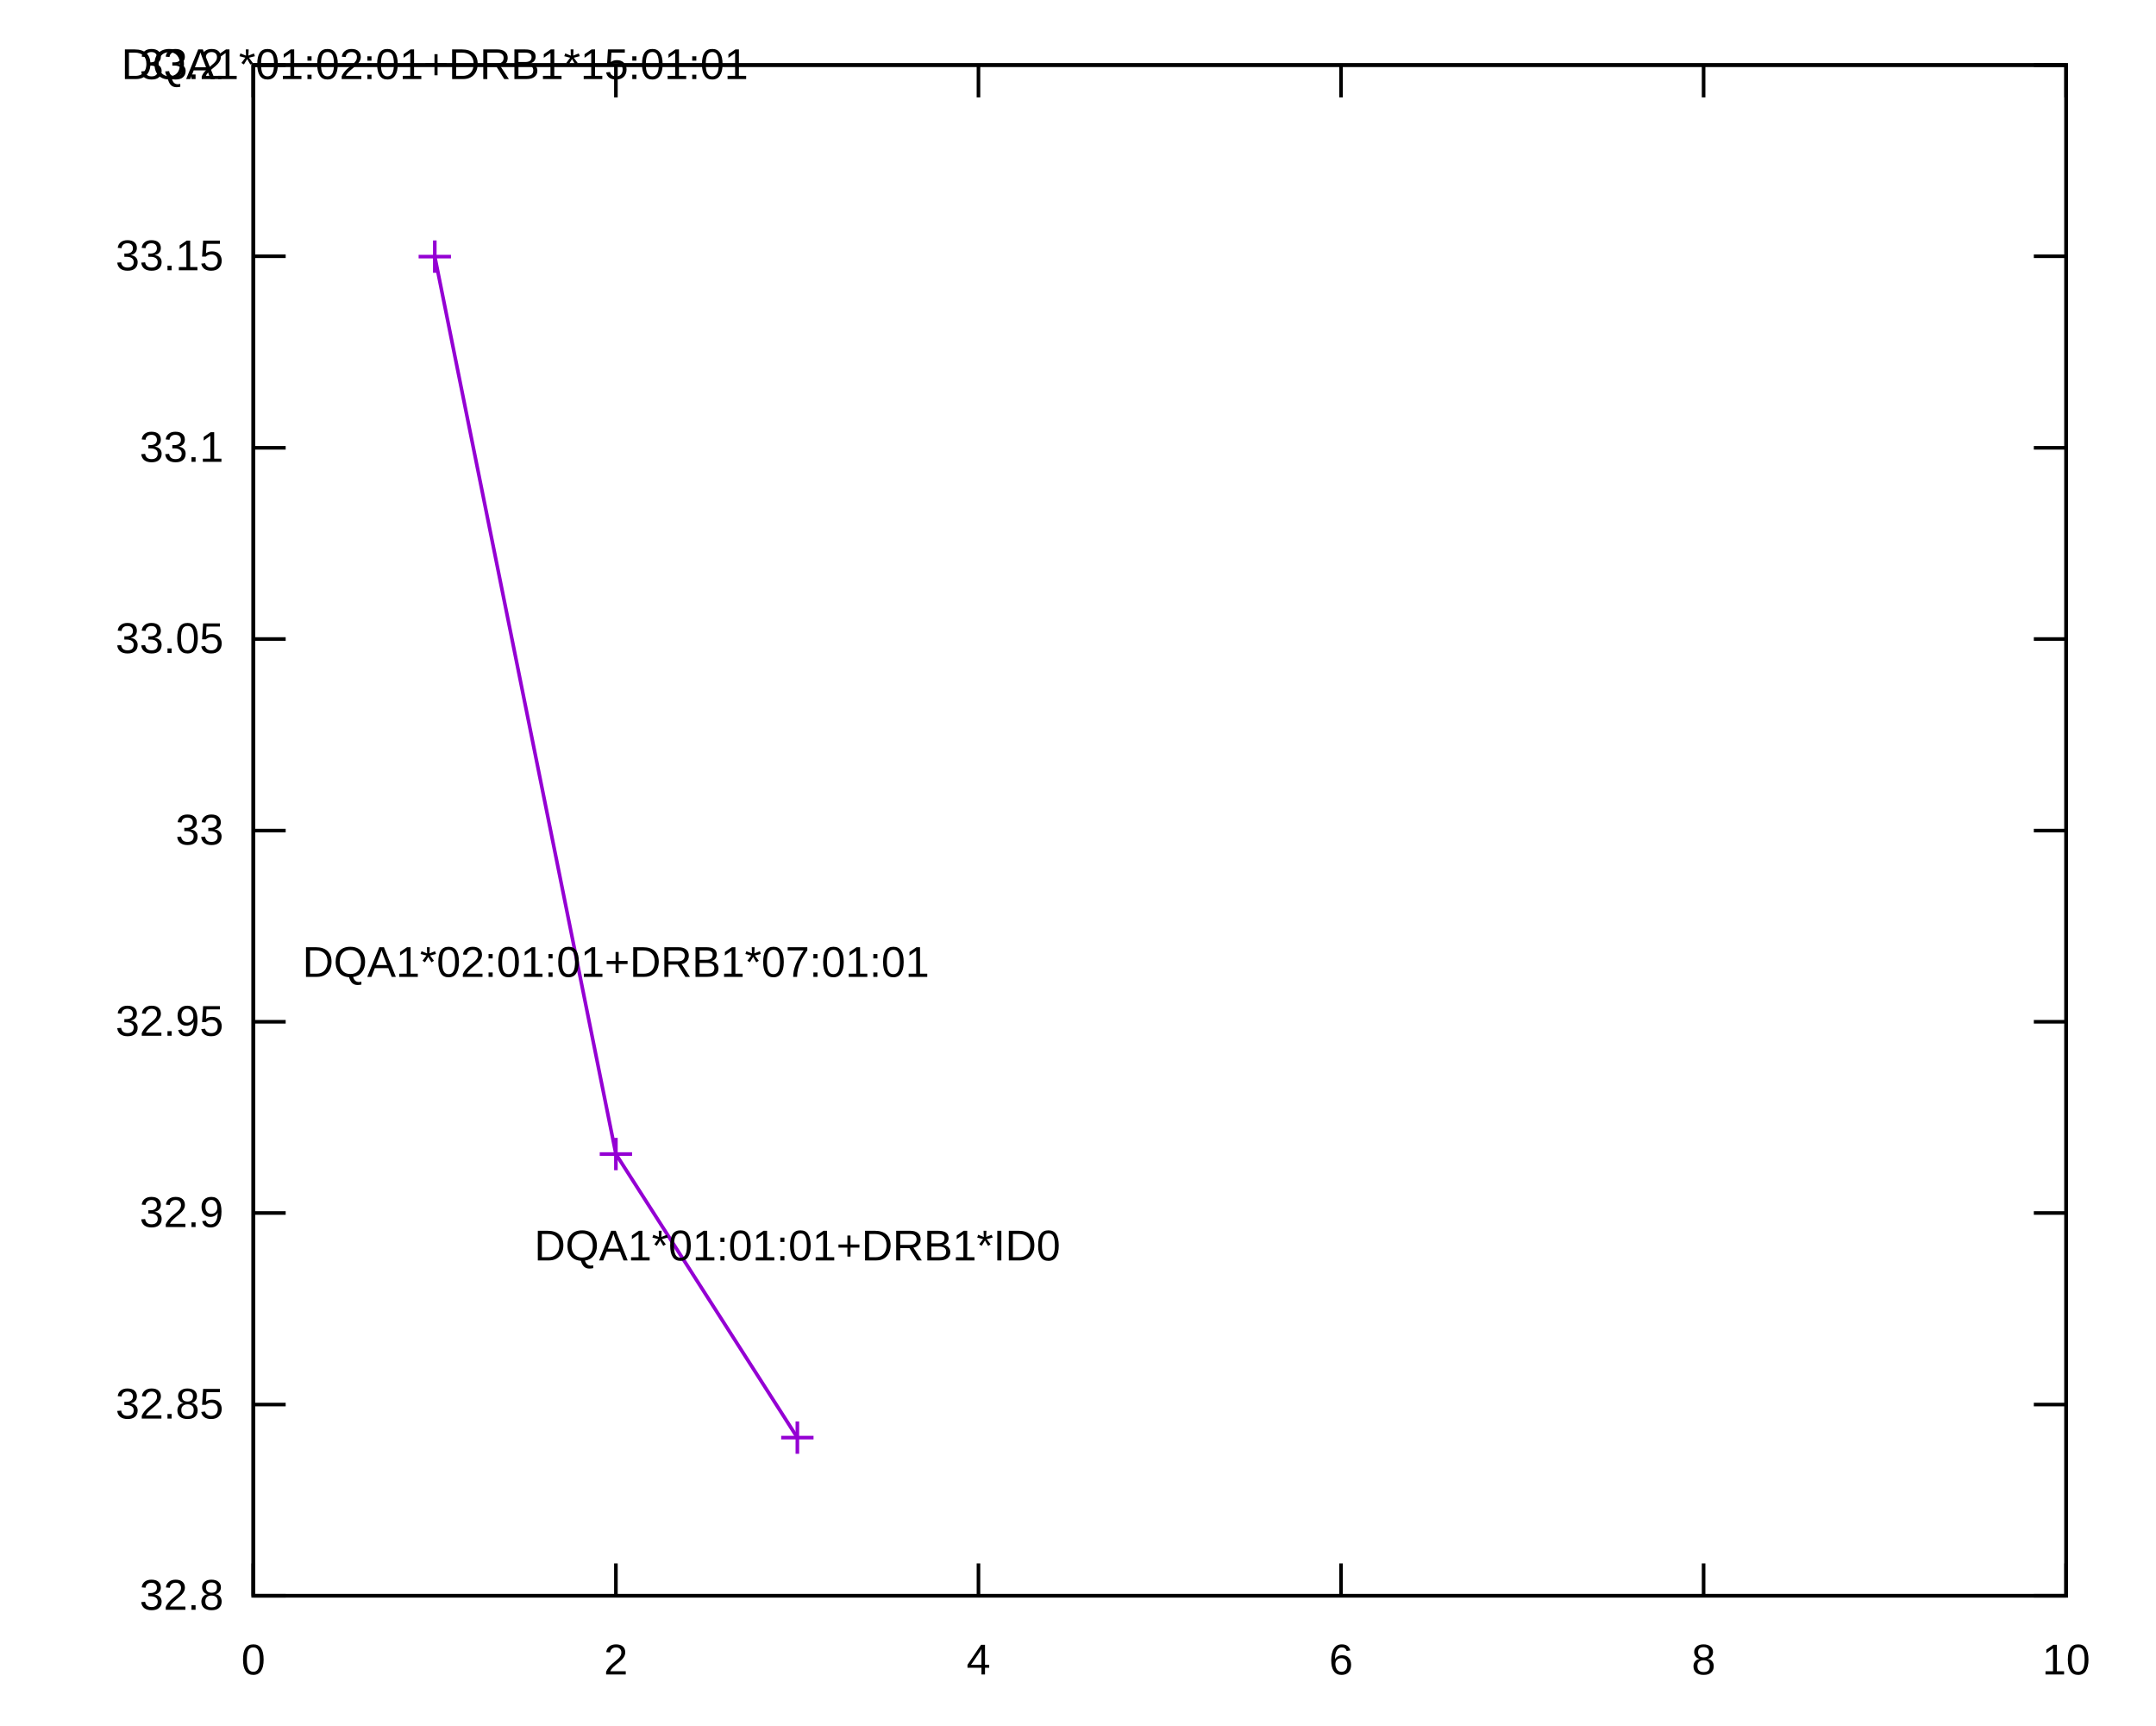
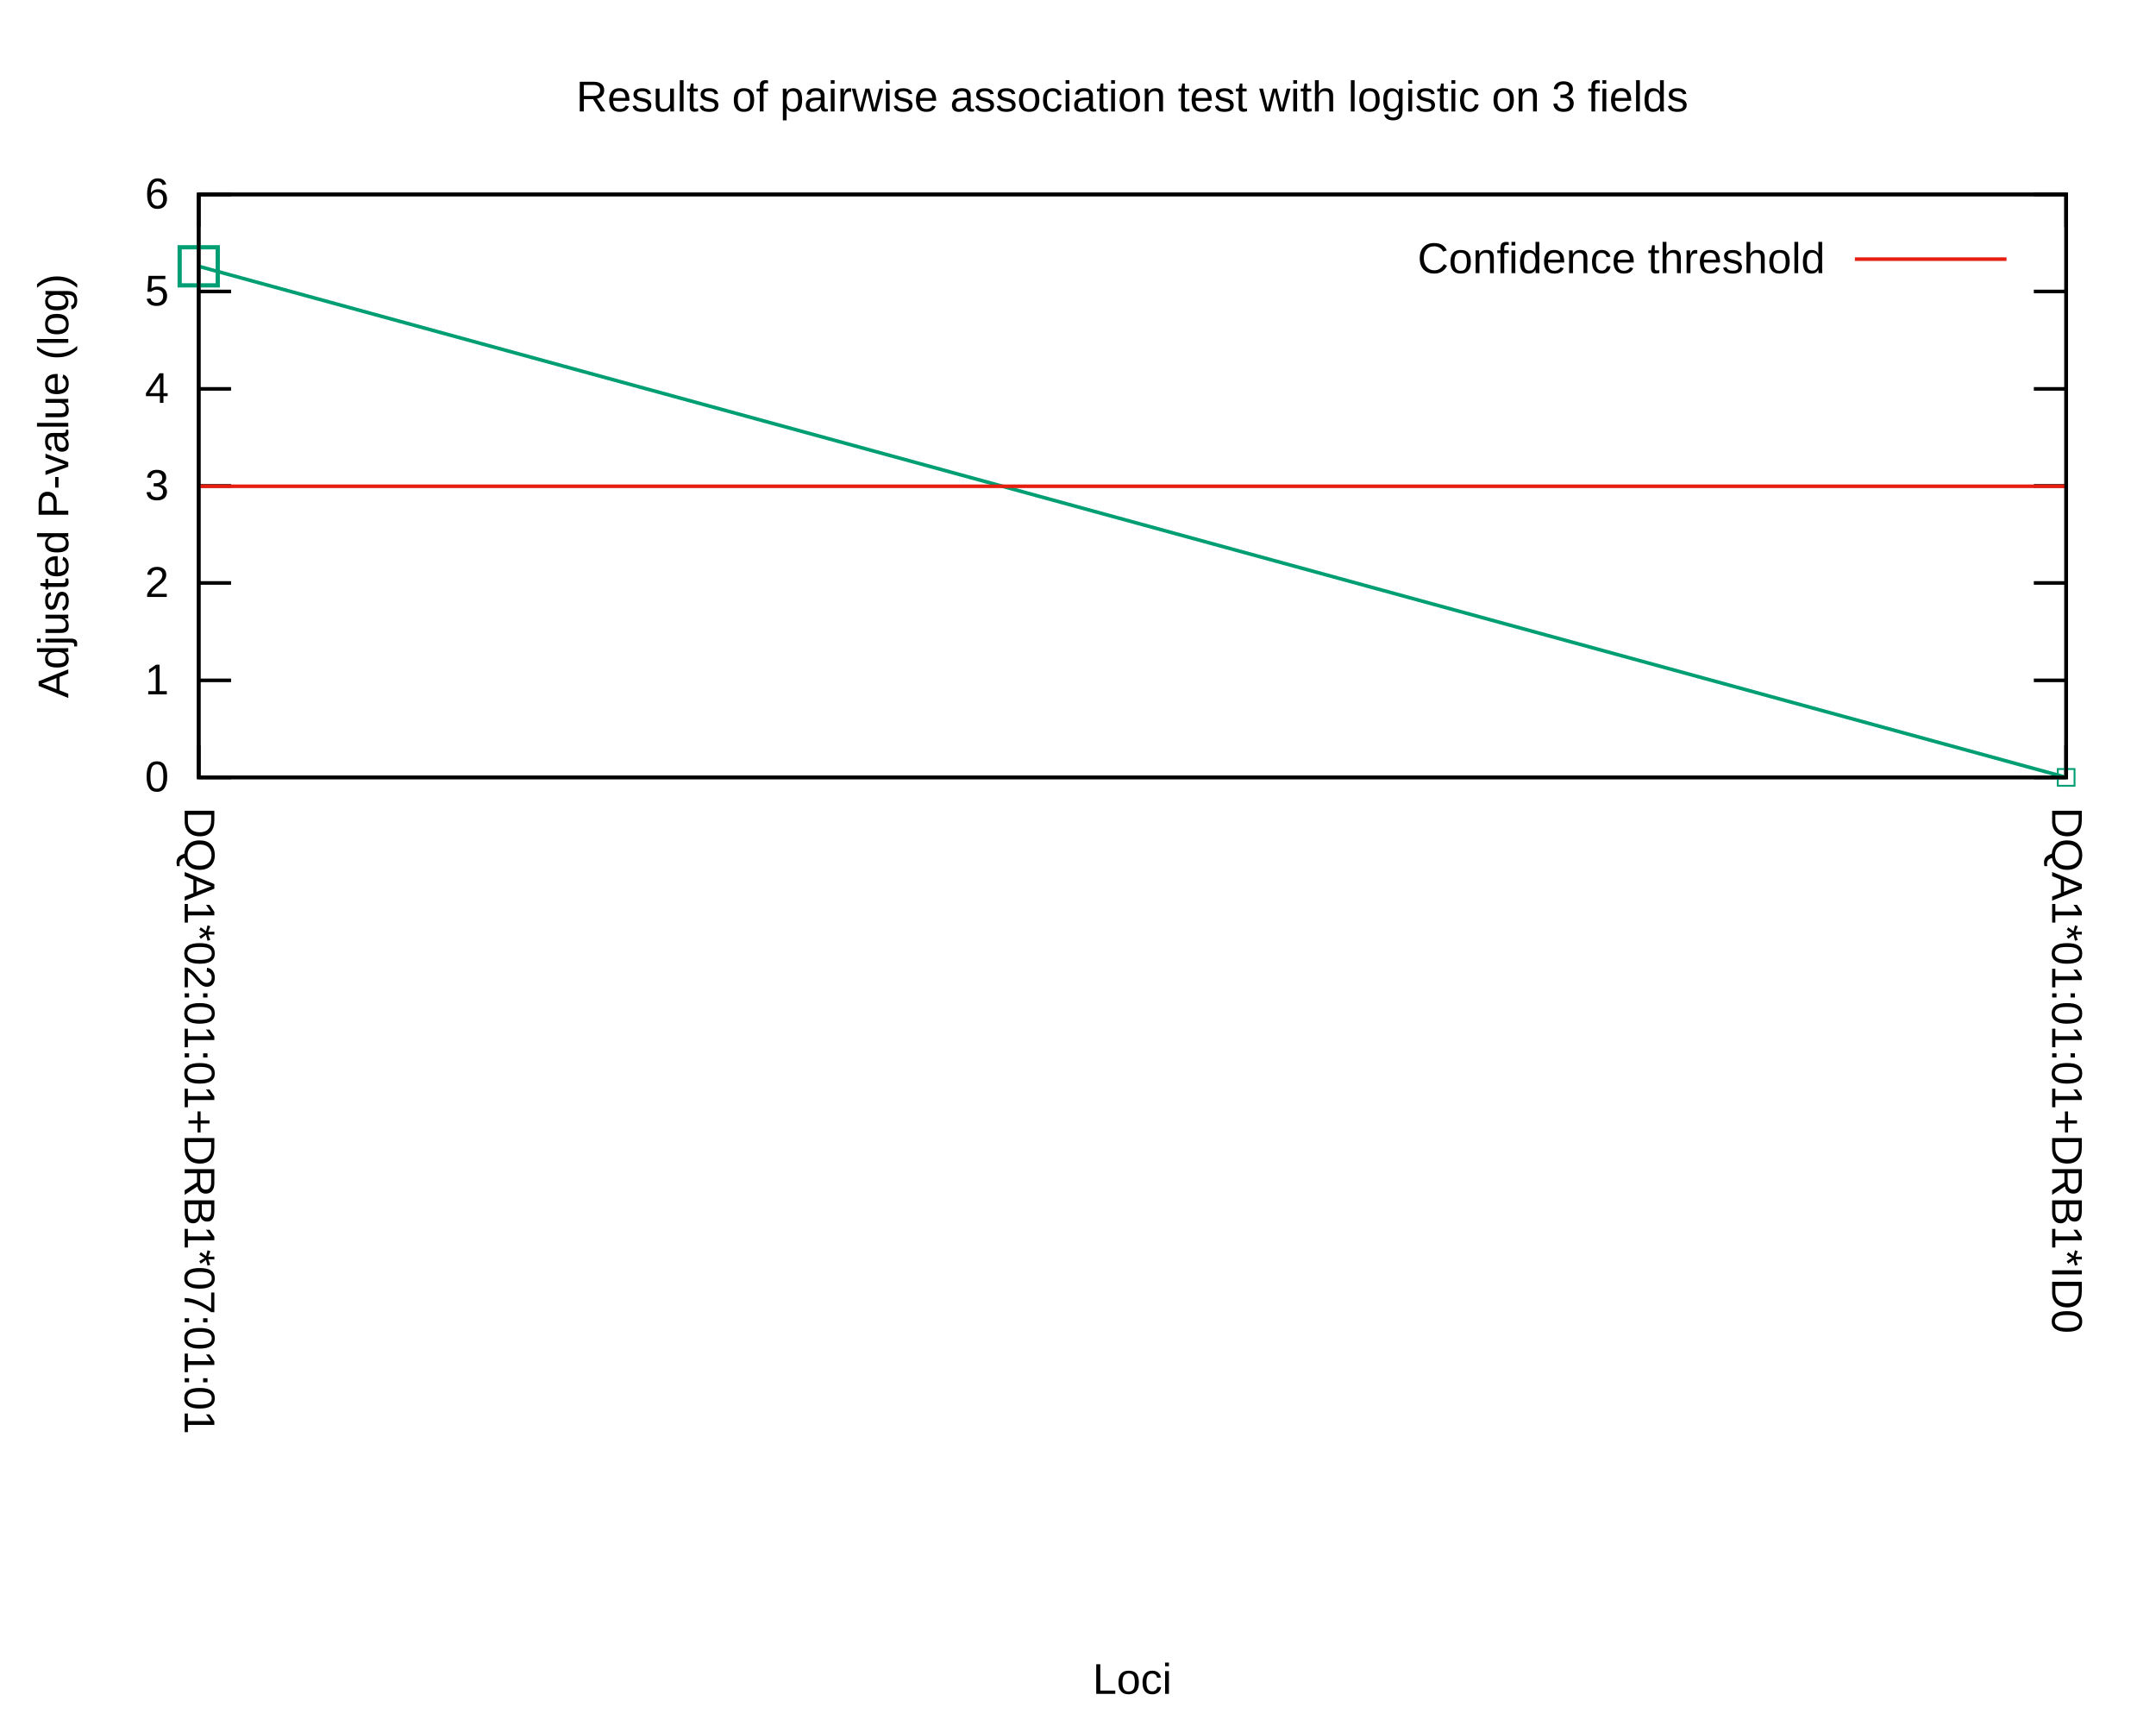
<svg xmlns="http://www.w3.org/2000/svg" xmlns:xlink="http://www.w3.org/1999/xlink" width="600" height="480" viewBox="0 0 600 480">
  <g id="gnuplot_canvas">
    <rect x="0" y="0" width="600" height="480" fill="none" />
    <defs>
      <circle id="gpDot" r="0.5" stroke-width="0.5" stroke="currentColor" />
      <path id="gpPt0" stroke-width="0.222" stroke="currentColor" d="M-1,0 h2 M0,-1 v2" />
      <path id="gpPt1" stroke-width="0.222" stroke="currentColor" d="M-1,-1 L1,1 M1,-1 L-1,1" />
      <path id="gpPt2" stroke-width="0.222" stroke="currentColor" d="M-1,0 L1,0 M0,-1 L0,1 M-1,-1 L1,1 M-1,1 L1,-1" />
      <rect id="gpPt3" stroke-width="0.222" stroke="currentColor" x="-1" y="-1" width="2" height="2" />
      <rect id="gpPt4" stroke-width="0.222" stroke="currentColor" fill="currentColor" x="-1" y="-1" width="2" height="2" />
      <circle id="gpPt5" stroke-width="0.222" stroke="currentColor" cx="0" cy="0" r="1" />
      <use xlink:href="#gpPt5" id="gpPt6" fill="currentColor" stroke="none" />
      <path id="gpPt7" stroke-width="0.222" stroke="currentColor" d="M0,-1.33 L-1.33,0.67 L1.33,0.67 z" />
      <use xlink:href="#gpPt7" id="gpPt8" fill="currentColor" stroke="none" />
      <use xlink:href="#gpPt7" id="gpPt9" stroke="currentColor" transform="rotate(180)" />
      <use xlink:href="#gpPt9" id="gpPt10" fill="currentColor" stroke="none" />
      <use xlink:href="#gpPt3" id="gpPt11" stroke="currentColor" transform="rotate(45)" />
      <use xlink:href="#gpPt11" id="gpPt12" fill="currentColor" stroke="none" />
      <path id="gpPt13" stroke-width="0.222" stroke="currentColor" d="M0,1.330 L1.265,0.411 L0.782,-1.067 L-0.782,-1.076 L-1.265,0.411 z" />
      <use xlink:href="#gpPt13" id="gpPt14" fill="currentColor" stroke="none" />
      <filter id="textbox" filterUnits="objectBoundingBox" x="0" y="0" height="1" width="1">
        <feFlood flood-color="white" flood-opacity="1" result="bgnd" />
        <feComposite in="SourceGraphic" in2="bgnd" operator="atop" />
      </filter>
      <filter id="greybox" filterUnits="objectBoundingBox" x="0" y="0" height="1" width="1">
        <feFlood flood-color="lightgrey" flood-opacity="1" result="grey" />
        <feComposite in="SourceGraphic" in2="grey" operator="atop" />
      </filter>
    </defs>
    <g fill="none" color="white" stroke="currentColor" stroke-width="1.00" stroke-linecap="butt" stroke-linejoin="miter">
</g>
    <g fill="none" color="black" stroke="currentColor" stroke-width="1.00" stroke-linecap="butt" stroke-linejoin="miter">
-       <path stroke="black" d="M70.5,444.0 L79.5,444.0 M575.0,444.0 L566.0,444.0  " />
-       <g transform="translate(62.2,447.9)" stroke="none" fill="black" font-family="Arial" font-size="12.00" text-anchor="end">
-         <text>
-           <tspan font-family="Arial"> 32.8</tspan>
-         </text>
-       </g>
-     </g>
-     <g fill="none" color="black" stroke="currentColor" stroke-width="1.00" stroke-linecap="butt" stroke-linejoin="miter">
-       <path stroke="black" d="M70.5,390.8 L79.5,390.8 M575.0,390.8 L566.0,390.8  " />
-       <g transform="translate(62.2,394.7)" stroke="none" fill="black" font-family="Arial" font-size="12.00" text-anchor="end">
-         <text>
-           <tspan font-family="Arial"> 32.85</tspan>
-         </text>
-       </g>
-     </g>
-     <g fill="none" color="black" stroke="currentColor" stroke-width="1.00" stroke-linecap="butt" stroke-linejoin="miter">
-       <path stroke="black" d="M70.5,337.5 L79.5,337.5 M575.0,337.5 L566.0,337.5  " />
-       <g transform="translate(62.2,341.4)" stroke="none" fill="black" font-family="Arial" font-size="12.00" text-anchor="end">
-         <text>
-           <tspan font-family="Arial"> 32.9</tspan>
-         </text>
-       </g>
-     </g>
-     <g fill="none" color="black" stroke="currentColor" stroke-width="1.00" stroke-linecap="butt" stroke-linejoin="miter">
-       <path stroke="black" d="M70.5,284.3 L79.5,284.3 M575.0,284.3 L566.0,284.3  " />
-       <g transform="translate(62.2,288.2)" stroke="none" fill="black" font-family="Arial" font-size="12.00" text-anchor="end">
-         <text>
-           <tspan font-family="Arial"> 32.95</tspan>
-         </text>
-       </g>
-     </g>
-     <g fill="none" color="black" stroke="currentColor" stroke-width="1.00" stroke-linecap="butt" stroke-linejoin="miter">
-       <path stroke="black" d="M70.5,231.1 L79.5,231.1 M575.0,231.1 L566.0,231.1  " />
-       <g transform="translate(62.2,235.0)" stroke="none" fill="black" font-family="Arial" font-size="12.00" text-anchor="end">
-         <text>
-           <tspan font-family="Arial"> 33</tspan>
-         </text>
-       </g>
-     </g>
-     <g fill="none" color="black" stroke="currentColor" stroke-width="1.00" stroke-linecap="butt" stroke-linejoin="miter">
-       <path stroke="black" d="M70.5,177.8 L79.5,177.8 M575.0,177.8 L566.0,177.8  " />
-       <g transform="translate(62.2,181.7)" stroke="none" fill="black" font-family="Arial" font-size="12.00" text-anchor="end">
-         <text>
-           <tspan font-family="Arial"> 33.05</tspan>
-         </text>
-       </g>
-     </g>
-     <g fill="none" color="black" stroke="currentColor" stroke-width="1.00" stroke-linecap="butt" stroke-linejoin="miter">
-       <path stroke="black" d="M70.5,124.6 L79.5,124.6 M575.0,124.6 L566.0,124.6  " />
-       <g transform="translate(62.2,128.5)" stroke="none" fill="black" font-family="Arial" font-size="12.00" text-anchor="end">
-         <text>
-           <tspan font-family="Arial"> 33.1</tspan>
-         </text>
-       </g>
-     </g>
-     <g fill="none" color="black" stroke="currentColor" stroke-width="1.00" stroke-linecap="butt" stroke-linejoin="miter">
-       <path stroke="black" d="M70.5,71.3 L79.5,71.3 M575.0,71.3 L566.0,71.3  " />
-       <g transform="translate(62.2,75.2)" stroke="none" fill="black" font-family="Arial" font-size="12.00" text-anchor="end">
-         <text>
-           <tspan font-family="Arial"> 33.15</tspan>
-         </text>
-       </g>
-     </g>
-     <g fill="none" color="black" stroke="currentColor" stroke-width="1.00" stroke-linecap="butt" stroke-linejoin="miter">
-       <path stroke="black" d="M70.5,18.1 L79.5,18.1 M575.0,18.1 L566.0,18.1  " />
-       <g transform="translate(62.2,22.0)" stroke="none" fill="black" font-family="Arial" font-size="12.00" text-anchor="end">
-         <text>
-           <tspan font-family="Arial"> 33.2</tspan>
-         </text>
-       </g>
-     </g>
-     <g fill="none" color="black" stroke="currentColor" stroke-width="1.00" stroke-linecap="butt" stroke-linejoin="miter">
-       <path stroke="black" d="M70.5,444.0 L70.5,435.0 M70.5,18.1 L70.5,27.1  " />
-       <g transform="translate(70.5,465.9)" stroke="none" fill="black" font-family="Arial" font-size="12.00" text-anchor="middle">
+       <path stroke="black" d="M55.3,216.3 L64.3,216.3 M575.0,216.3 L566.0,216.3  " />
+       <g transform="translate(47.0,220.2)" stroke="none" fill="black" font-family="Arial" font-size="12.00" text-anchor="end">
        <text>
          <tspan font-family="Arial"> 0</tspan>
        </text>
      </g>
    </g>
    <g fill="none" color="black" stroke="currentColor" stroke-width="1.00" stroke-linecap="butt" stroke-linejoin="miter">
-       <path stroke="black" d="M171.4,444.0 L171.4,435.0 M171.4,18.1 L171.4,27.1  " />
-       <g transform="translate(171.4,465.9)" stroke="none" fill="black" font-family="Arial" font-size="12.00" text-anchor="middle">
+       <path stroke="black" d="M55.3,189.3 L64.3,189.3 M575.0,189.3 L566.0,189.3  " />
+       <g transform="translate(47.0,193.2)" stroke="none" fill="black" font-family="Arial" font-size="12.00" text-anchor="end">
+         <text>
+           <tspan font-family="Arial"> 1</tspan>
+         </text>
+       </g>
+     </g>
+     <g fill="none" color="black" stroke="currentColor" stroke-width="1.00" stroke-linecap="butt" stroke-linejoin="miter">
+       <path stroke="black" d="M55.3,162.2 L64.3,162.2 M575.0,162.2 L566.0,162.2  " />
+       <g transform="translate(47.0,166.1)" stroke="none" fill="black" font-family="Arial" font-size="12.00" text-anchor="end">
        <text>
          <tspan font-family="Arial"> 2</tspan>
        </text>
      </g>
    </g>
    <g fill="none" color="black" stroke="currentColor" stroke-width="1.00" stroke-linecap="butt" stroke-linejoin="miter">
-       <path stroke="black" d="M272.3,444.0 L272.3,435.0 M272.3,18.1 L272.3,27.1  " />
-       <g transform="translate(272.3,465.9)" stroke="none" fill="black" font-family="Arial" font-size="12.00" text-anchor="middle">
+       <path stroke="black" d="M55.3,135.2 L64.3,135.2 M575.0,135.2 L566.0,135.2  " />
+       <g transform="translate(47.0,139.1)" stroke="none" fill="black" font-family="Arial" font-size="12.00" text-anchor="end">
+         <text>
+           <tspan font-family="Arial"> 3</tspan>
+         </text>
+       </g>
+     </g>
+     <g fill="none" color="black" stroke="currentColor" stroke-width="1.00" stroke-linecap="butt" stroke-linejoin="miter">
+       <path stroke="black" d="M55.3,108.2 L64.3,108.2 M575.0,108.2 L566.0,108.2  " />
+       <g transform="translate(47.0,112.1)" stroke="none" fill="black" font-family="Arial" font-size="12.00" text-anchor="end">
        <text>
          <tspan font-family="Arial"> 4</tspan>
        </text>
      </g>
    </g>
    <g fill="none" color="black" stroke="currentColor" stroke-width="1.00" stroke-linecap="butt" stroke-linejoin="miter">
-       <path stroke="black" d="M373.2,444.0 L373.2,435.0 M373.2,18.1 L373.2,27.1  " />
-       <g transform="translate(373.2,465.9)" stroke="none" fill="black" font-family="Arial" font-size="12.00" text-anchor="middle">
+       <path stroke="black" d="M55.3,81.1 L64.3,81.1 M575.0,81.1 L566.0,81.1  " />
+       <g transform="translate(47.0,85.0)" stroke="none" fill="black" font-family="Arial" font-size="12.00" text-anchor="end">
+         <text>
+           <tspan font-family="Arial"> 5</tspan>
+         </text>
+       </g>
+     </g>
+     <g fill="none" color="black" stroke="currentColor" stroke-width="1.00" stroke-linecap="butt" stroke-linejoin="miter">
+       <path stroke="black" d="M55.3,54.1 L64.3,54.1 M575.0,54.1 L566.0,54.1  " />
+       <g transform="translate(47.0,58.0)" stroke="none" fill="black" font-family="Arial" font-size="12.00" text-anchor="end">
        <text>
          <tspan font-family="Arial"> 6</tspan>
        </text>
      </g>
    </g>
    <g fill="none" color="black" stroke="currentColor" stroke-width="1.00" stroke-linecap="butt" stroke-linejoin="miter">
-       <path stroke="black" d="M474.1,444.0 L474.1,435.0 M474.1,18.1 L474.1,27.1  " />
-       <g transform="translate(474.1,465.9)" stroke="none" fill="black" font-family="Arial" font-size="12.00" text-anchor="middle">
+ </g>
+     <g fill="none" color="black" stroke="black" stroke-width="0.50" stroke-linecap="butt" stroke-linejoin="miter">
+ </g>
+     <g fill="none" color="gray" stroke="currentColor" stroke-width="0.50" stroke-linecap="butt" stroke-linejoin="miter">
+       <path stroke="gray" stroke-dasharray="2,4" class="gridline" d="M55.3,216.3 L55.3,54.1  " />
+     </g>
+     <g fill="none" color="gray" stroke="gray" stroke-width="1.00" stroke-linecap="butt" stroke-linejoin="miter">
+ </g>
+     <g fill="none" color="black" stroke="currentColor" stroke-width="1.00" stroke-linecap="butt" stroke-linejoin="miter">
+       <path stroke="black" d="M55.3,216.3 L55.3,207.3 M55.3,54.1 L55.3,63.1  " />
+       <g transform="translate(51.4,224.6) rotate(90)" stroke="none" fill="black" font-family="Arial" font-size="12.00" text-anchor="start">
        <text>
-           <tspan font-family="Arial"> 8</tspan>
+           <tspan font-family="Arial">DQA1*02:01:01+DRB1*07:01:01</tspan>
        </text>
      </g>
    </g>
    <g fill="none" color="black" stroke="currentColor" stroke-width="1.00" stroke-linecap="butt" stroke-linejoin="miter">
-       <path stroke="black" d="M575.0,444.0 L575.0,435.0 M575.0,18.1 L575.0,27.1  " />
-       <g transform="translate(575.0,465.9)" stroke="none" fill="black" font-family="Arial" font-size="12.00" text-anchor="middle">
+ </g>
+     <g fill="none" color="black" stroke="black" stroke-width="0.50" stroke-linecap="butt" stroke-linejoin="miter">
+ </g>
+     <g fill="none" color="gray" stroke="currentColor" stroke-width="0.50" stroke-linecap="butt" stroke-linejoin="miter">
+       <path stroke="gray" stroke-dasharray="2,4" class="gridline" d="M575.0,216.3 L575.0,54.1  " />
+     </g>
+     <g fill="none" color="gray" stroke="gray" stroke-width="1.00" stroke-linecap="butt" stroke-linejoin="miter">
+ </g>
+     <g fill="none" color="black" stroke="currentColor" stroke-width="1.00" stroke-linecap="butt" stroke-linejoin="miter">
+       <path stroke="black" d="M575.0,216.3 L575.0,207.3 M575.0,54.1 L575.0,63.1  " />
+       <g transform="translate(571.1,224.6) rotate(90)" stroke="none" fill="black" font-family="Arial" font-size="12.00" text-anchor="start">
        <text>
-           <tspan font-family="Arial"> 10</tspan>
+           <tspan font-family="Arial">DQA1*01:01:01+DRB1*ID0</tspan>
        </text>
      </g>
    </g>
    <g fill="none" color="black" stroke="currentColor" stroke-width="1.00" stroke-linecap="butt" stroke-linejoin="miter">
</g>
    <g fill="none" color="black" stroke="currentColor" stroke-width="1.00" stroke-linecap="butt" stroke-linejoin="miter">
-       <path stroke="black" d="M70.5,18.1 L70.5,444.0 L575.0,444.0 L575.0,18.1 L70.5,18.1 Z  " />
+       <path stroke="black" d="M55.3,54.1 L55.3,216.3 L575.0,216.3 L575.0,54.1 L55.3,54.1 Z  " />
+     </g>
+     <g fill="none" color="black" stroke="currentColor" stroke-width="1.00" stroke-linecap="butt" stroke-linejoin="miter">
+       <g transform="translate(19.0,135.2) rotate(270)" stroke="none" fill="black" font-family="Arial" font-size="12.00" text-anchor="middle">
+         <text>
+           <tspan font-family="Arial">Adjusted P-value (log)</tspan>
+         </text>
+       </g>
+     </g>
+     <g fill="none" color="black" stroke="currentColor" stroke-width="1.00" stroke-linecap="butt" stroke-linejoin="miter">
+       <g transform="translate(315.1,471.3)" stroke="none" fill="black" font-family="Arial" font-size="12.00" text-anchor="middle">
+         <text>
+           <tspan font-family="Arial">Loci</tspan>
+         </text>
+       </g>
+     </g>
+     <g fill="none" color="black" stroke="currentColor" stroke-width="1.00" stroke-linecap="butt" stroke-linejoin="miter">
+       <g transform="translate(315.1,31.0)" stroke="none" fill="black" font-family="Arial" font-size="12.00" text-anchor="middle">
+         <text>
+           <tspan font-family="Arial">Results of pairwise association test with logistic on 3 fields</tspan>
+         </text>
+       </g>
    </g>
    <g fill="none" color="black" stroke="currentColor" stroke-width="1.00" stroke-linecap="butt" stroke-linejoin="miter">
</g>
    <g id="gnuplot_plot_1">
      <g fill="none" color="black" stroke="currentColor" stroke-width="1.00" stroke-linecap="butt" stroke-linejoin="miter">
-         <path stroke="rgb(148,   0, 211)" d="M121.0,71.4 L171.4,321.1 L221.9,400.0  " />
-         <use xlink:href="#gpPt0" transform="translate(121.0,71.4) scale(4.50)" color="rgb(148,   0, 211)" />
-         <use xlink:href="#gpPt0" transform="translate(171.4,321.1) scale(4.50)" color="rgb(148,   0, 211)" />
-         <use xlink:href="#gpPt0" transform="translate(221.9,400.0) scale(4.50)" color="rgb(148,   0, 211)" />
+         <path stroke="rgb(  0, 158, 115)" d="M55.3,74.1 L575.0,216.3  " />
+         <use xlink:href="#gpPt3" transform="translate(55.3,74.1) scale(5.30)" color="rgb(  0, 158, 115)" />
+         <use xlink:href="#gpPt3" transform="translate(575.0,216.3) scale(2.33)" color="rgb(  0, 158, 115)" />
      </g>
    </g>
    <g id="gnuplot_plot_2">
      <g fill="none" color="black" stroke="currentColor" stroke-width="1.00" stroke-linecap="butt" stroke-linejoin="miter">
-         <g transform="translate(121.0,22.0)" stroke="none" fill="black" font-family="Arial" font-size="12.00" text-anchor="middle">
+         <g transform="translate(507.9,76.0)" stroke="none" fill="black" font-family="Arial" font-size="12.00" text-anchor="end">
          <text>
-             <tspan font-family="Arial">DQA1*01:02:01+DRB1*15:01:01</tspan>
-           </text>
-         </g>
-         <g transform="translate(171.4,271.8)" stroke="none" fill="black" font-family="Arial" font-size="12.00" text-anchor="middle">
-           <text>
-             <tspan font-family="Arial">DQA1*02:01:01+DRB1*07:01:01</tspan>
-           </text>
-         </g>
-         <g transform="translate(221.9,350.7)" stroke="none" fill="black" font-family="Arial" font-size="12.00" text-anchor="middle">
-           <text>
-             <tspan font-family="Arial">DQA1*01:01:01+DRB1*ID0</tspan>
+             <tspan font-family="Arial">Confidence threshold</tspan>
          </text>
        </g>
      </g>
+       <g fill="none" color="black" stroke="currentColor" stroke-width="1.00" stroke-linecap="butt" stroke-linejoin="miter">
+         <path stroke="rgb(229,  30,  16)" d="M516.2,72.1 L558.4,72.1 M55.3,135.3 L60.5,135.3 L65.8,135.3 L71.0,135.3 L76.3,135.3 L81.5,135.3   L86.8,135.3 L92.0,135.3 L97.3,135.3 L102.5,135.3 L107.8,135.3 L113.0,135.3 L118.3,135.3 L123.5,135.3   L128.8,135.3 L134.0,135.3 L139.3,135.3 L144.5,135.3 L149.8,135.3 L155.0,135.3 L160.3,135.3 L165.5,135.3   L170.8,135.3 L176.0,135.3 L181.3,135.3 L186.5,135.3 L191.8,135.3 L197.0,135.3 L202.3,135.3 L207.5,135.3   L212.8,135.3 L218.0,135.3 L223.3,135.3 L228.5,135.3 L233.8,135.3 L239.0,135.3 L244.3,135.3 L249.5,135.3   L254.8,135.3 L260.0,135.3 L265.3,135.3 L270.5,135.3 L275.8,135.3 L281.0,135.3 L286.3,135.3 L291.5,135.3   L296.8,135.3 L302.0,135.3 L307.3,135.3 L312.5,135.3 L317.8,135.3 L323.0,135.3 L328.3,135.3 L333.5,135.3   L338.8,135.3 L344.0,135.3 L349.3,135.3 L354.5,135.3 L359.8,135.3 L365.0,135.3 L370.3,135.3 L375.5,135.3   L380.8,135.3 L386.0,135.3 L391.3,135.3 L396.5,135.3 L401.8,135.3 L407.0,135.3 L412.3,135.3 L417.5,135.3   L422.8,135.3 L428.0,135.3 L433.3,135.3 L438.5,135.3 L443.8,135.3 L449.0,135.3 L454.3,135.3 L459.5,135.3   L464.8,135.3 L470.0,135.3 L475.3,135.3 L480.5,135.3 L485.8,135.3 L491.0,135.3 L496.3,135.3 L501.5,135.3   L506.8,135.3 L512.0,135.3 L517.3,135.3 L522.5,135.3 L527.8,135.3 L533.0,135.3 L538.3,135.3 L543.5,135.3   L548.8,135.3 L554.0,135.3 L559.3,135.3 L564.5,135.3 L569.8,135.3 L575.0,135.3  " />
+       </g>
    </g>
-     <g fill="none" color="white" stroke="black" stroke-width="2.00" stroke-linecap="butt" stroke-linejoin="miter">
+     <g fill="none" color="white" stroke="rgb(229,  30,  16)" stroke-width="2.00" stroke-linecap="butt" stroke-linejoin="miter">
</g>
    <g fill="none" color="black" stroke="currentColor" stroke-width="2.00" stroke-linecap="butt" stroke-linejoin="miter">
</g>
    <g fill="none" color="black" stroke="black" stroke-width="1.00" stroke-linecap="butt" stroke-linejoin="miter">
</g>
    <g fill="none" color="black" stroke="currentColor" stroke-width="1.00" stroke-linecap="butt" stroke-linejoin="miter">
-       <path stroke="black" d="M70.5,18.1 L70.5,444.0 L575.0,444.0 L575.0,18.1 L70.5,18.1 Z  " />
+       <path stroke="black" d="M55.3,54.1 L55.3,216.3 L575.0,216.3 L575.0,54.1 L55.3,54.1 Z  " />
    </g>
    <g fill="none" color="black" stroke="currentColor" stroke-width="1.00" stroke-linecap="butt" stroke-linejoin="miter">
</g>
  </g>
</svg>
